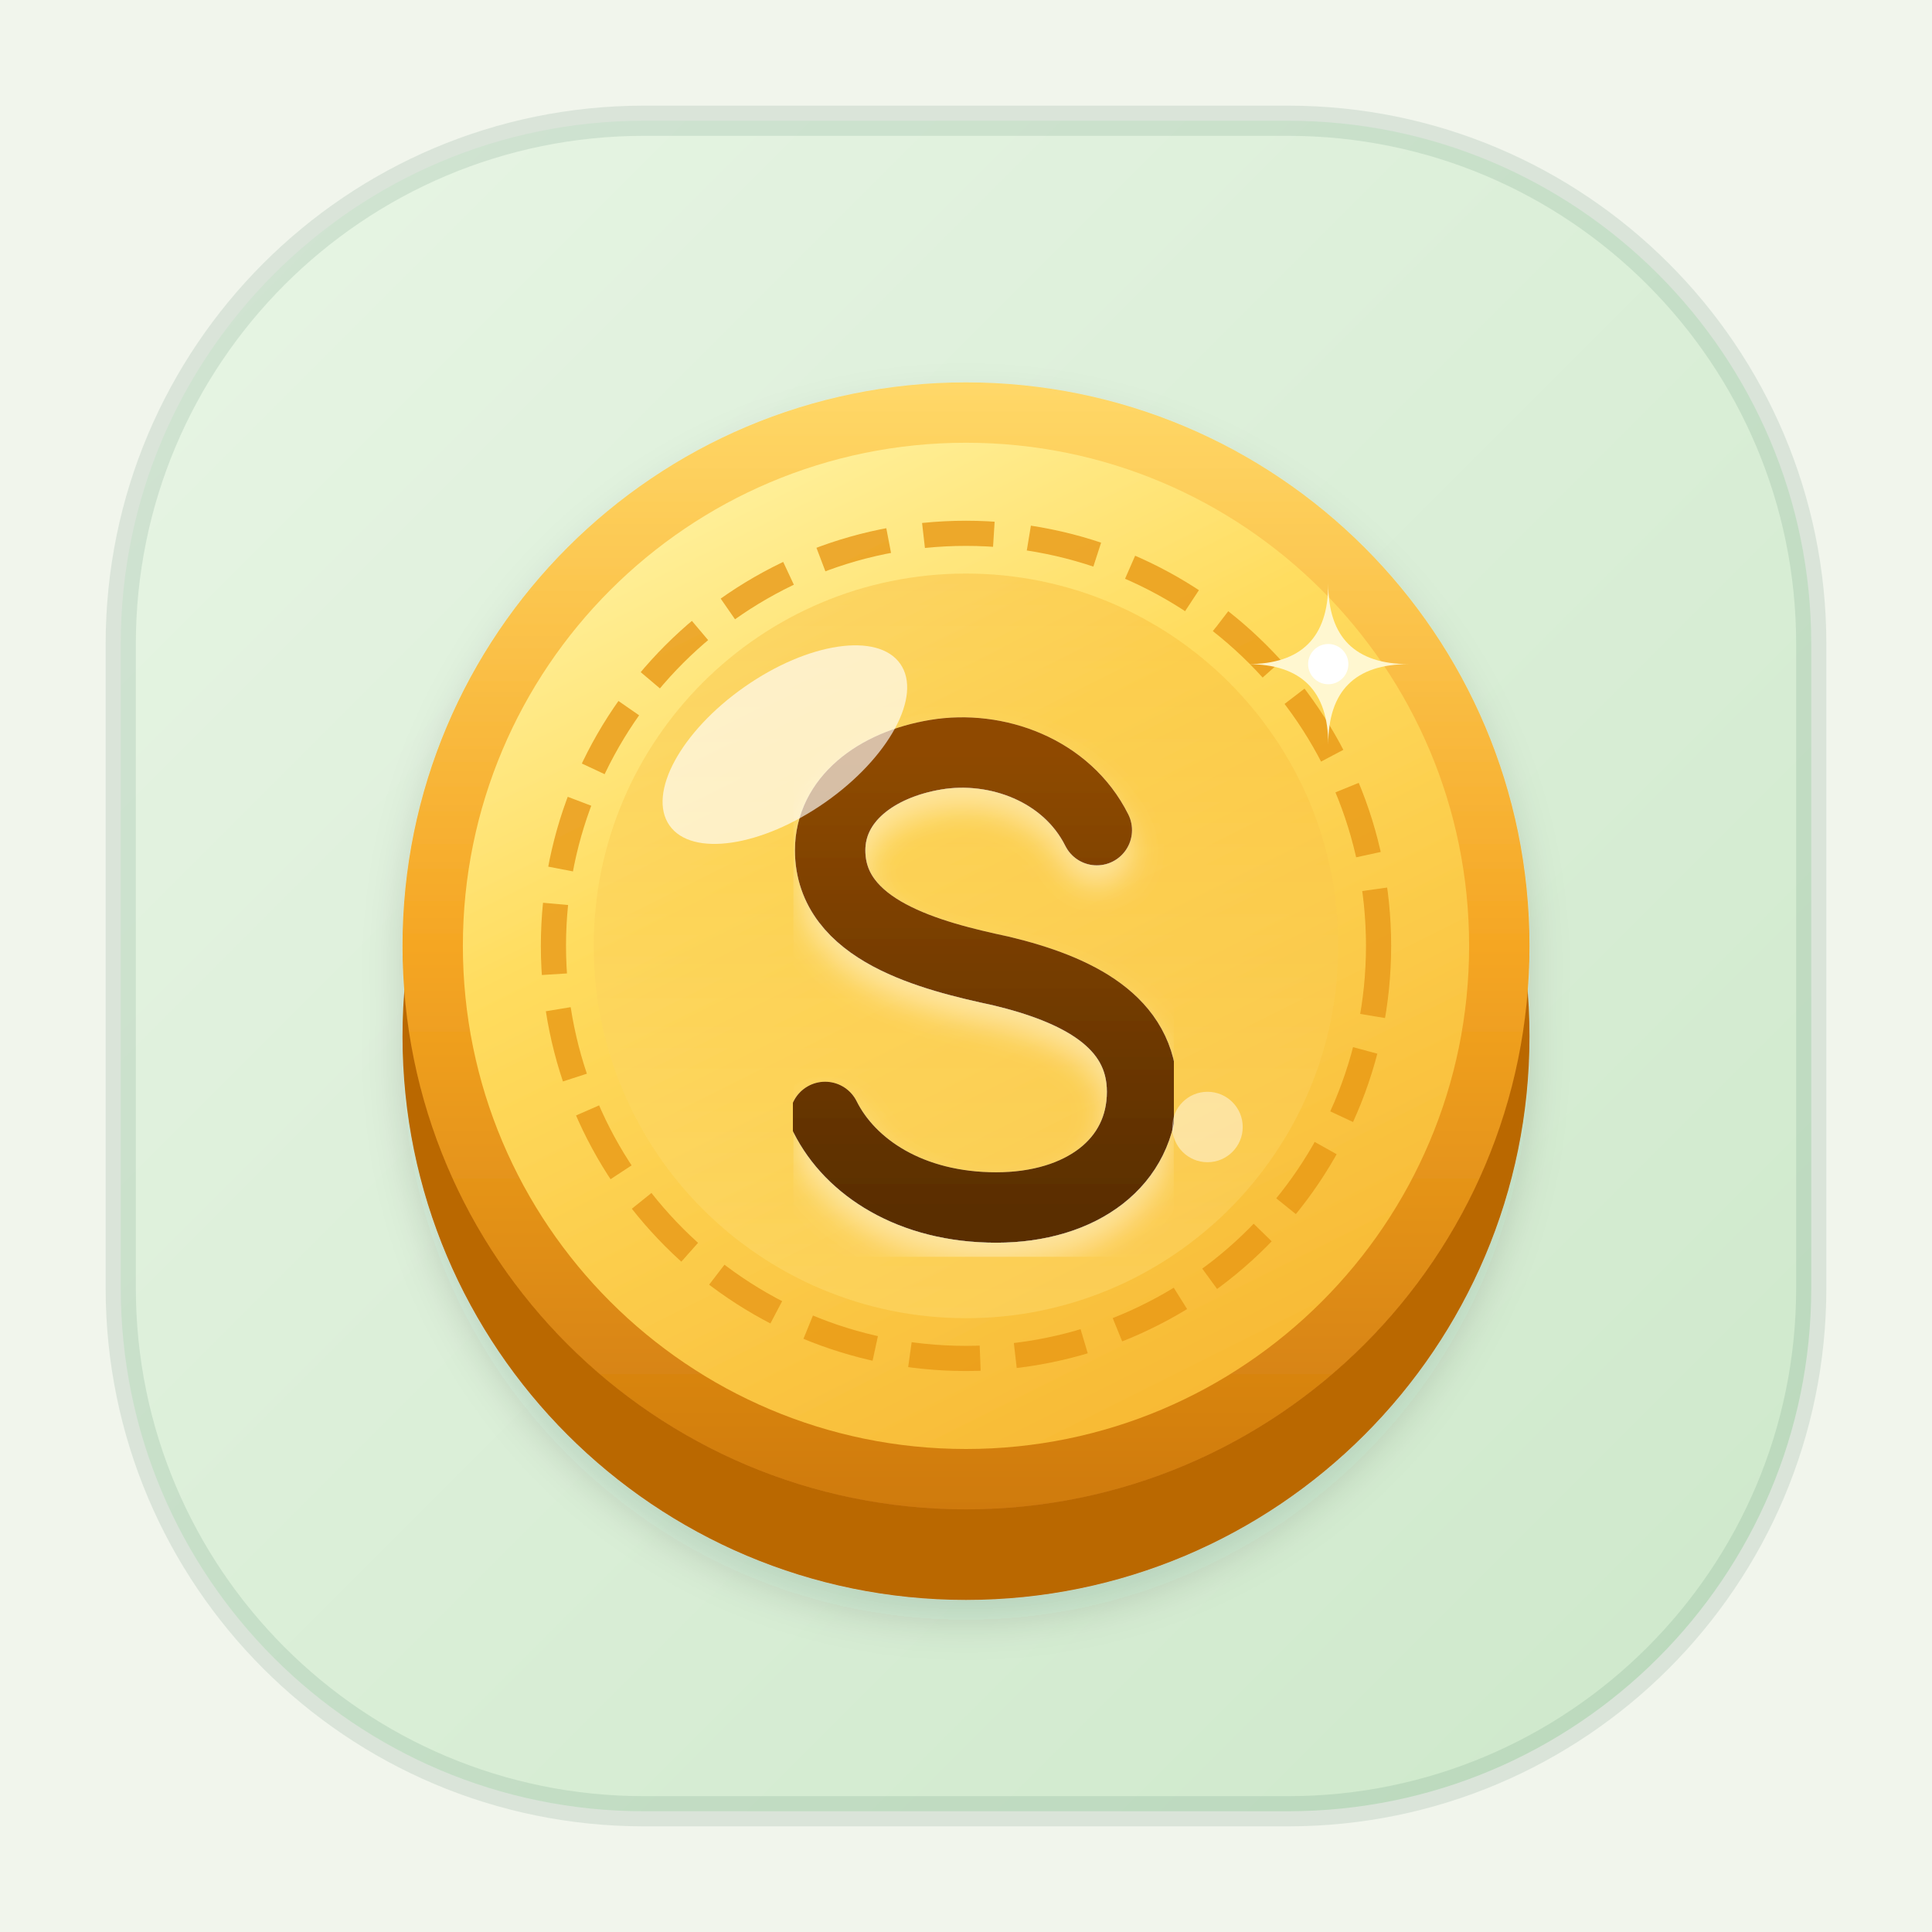
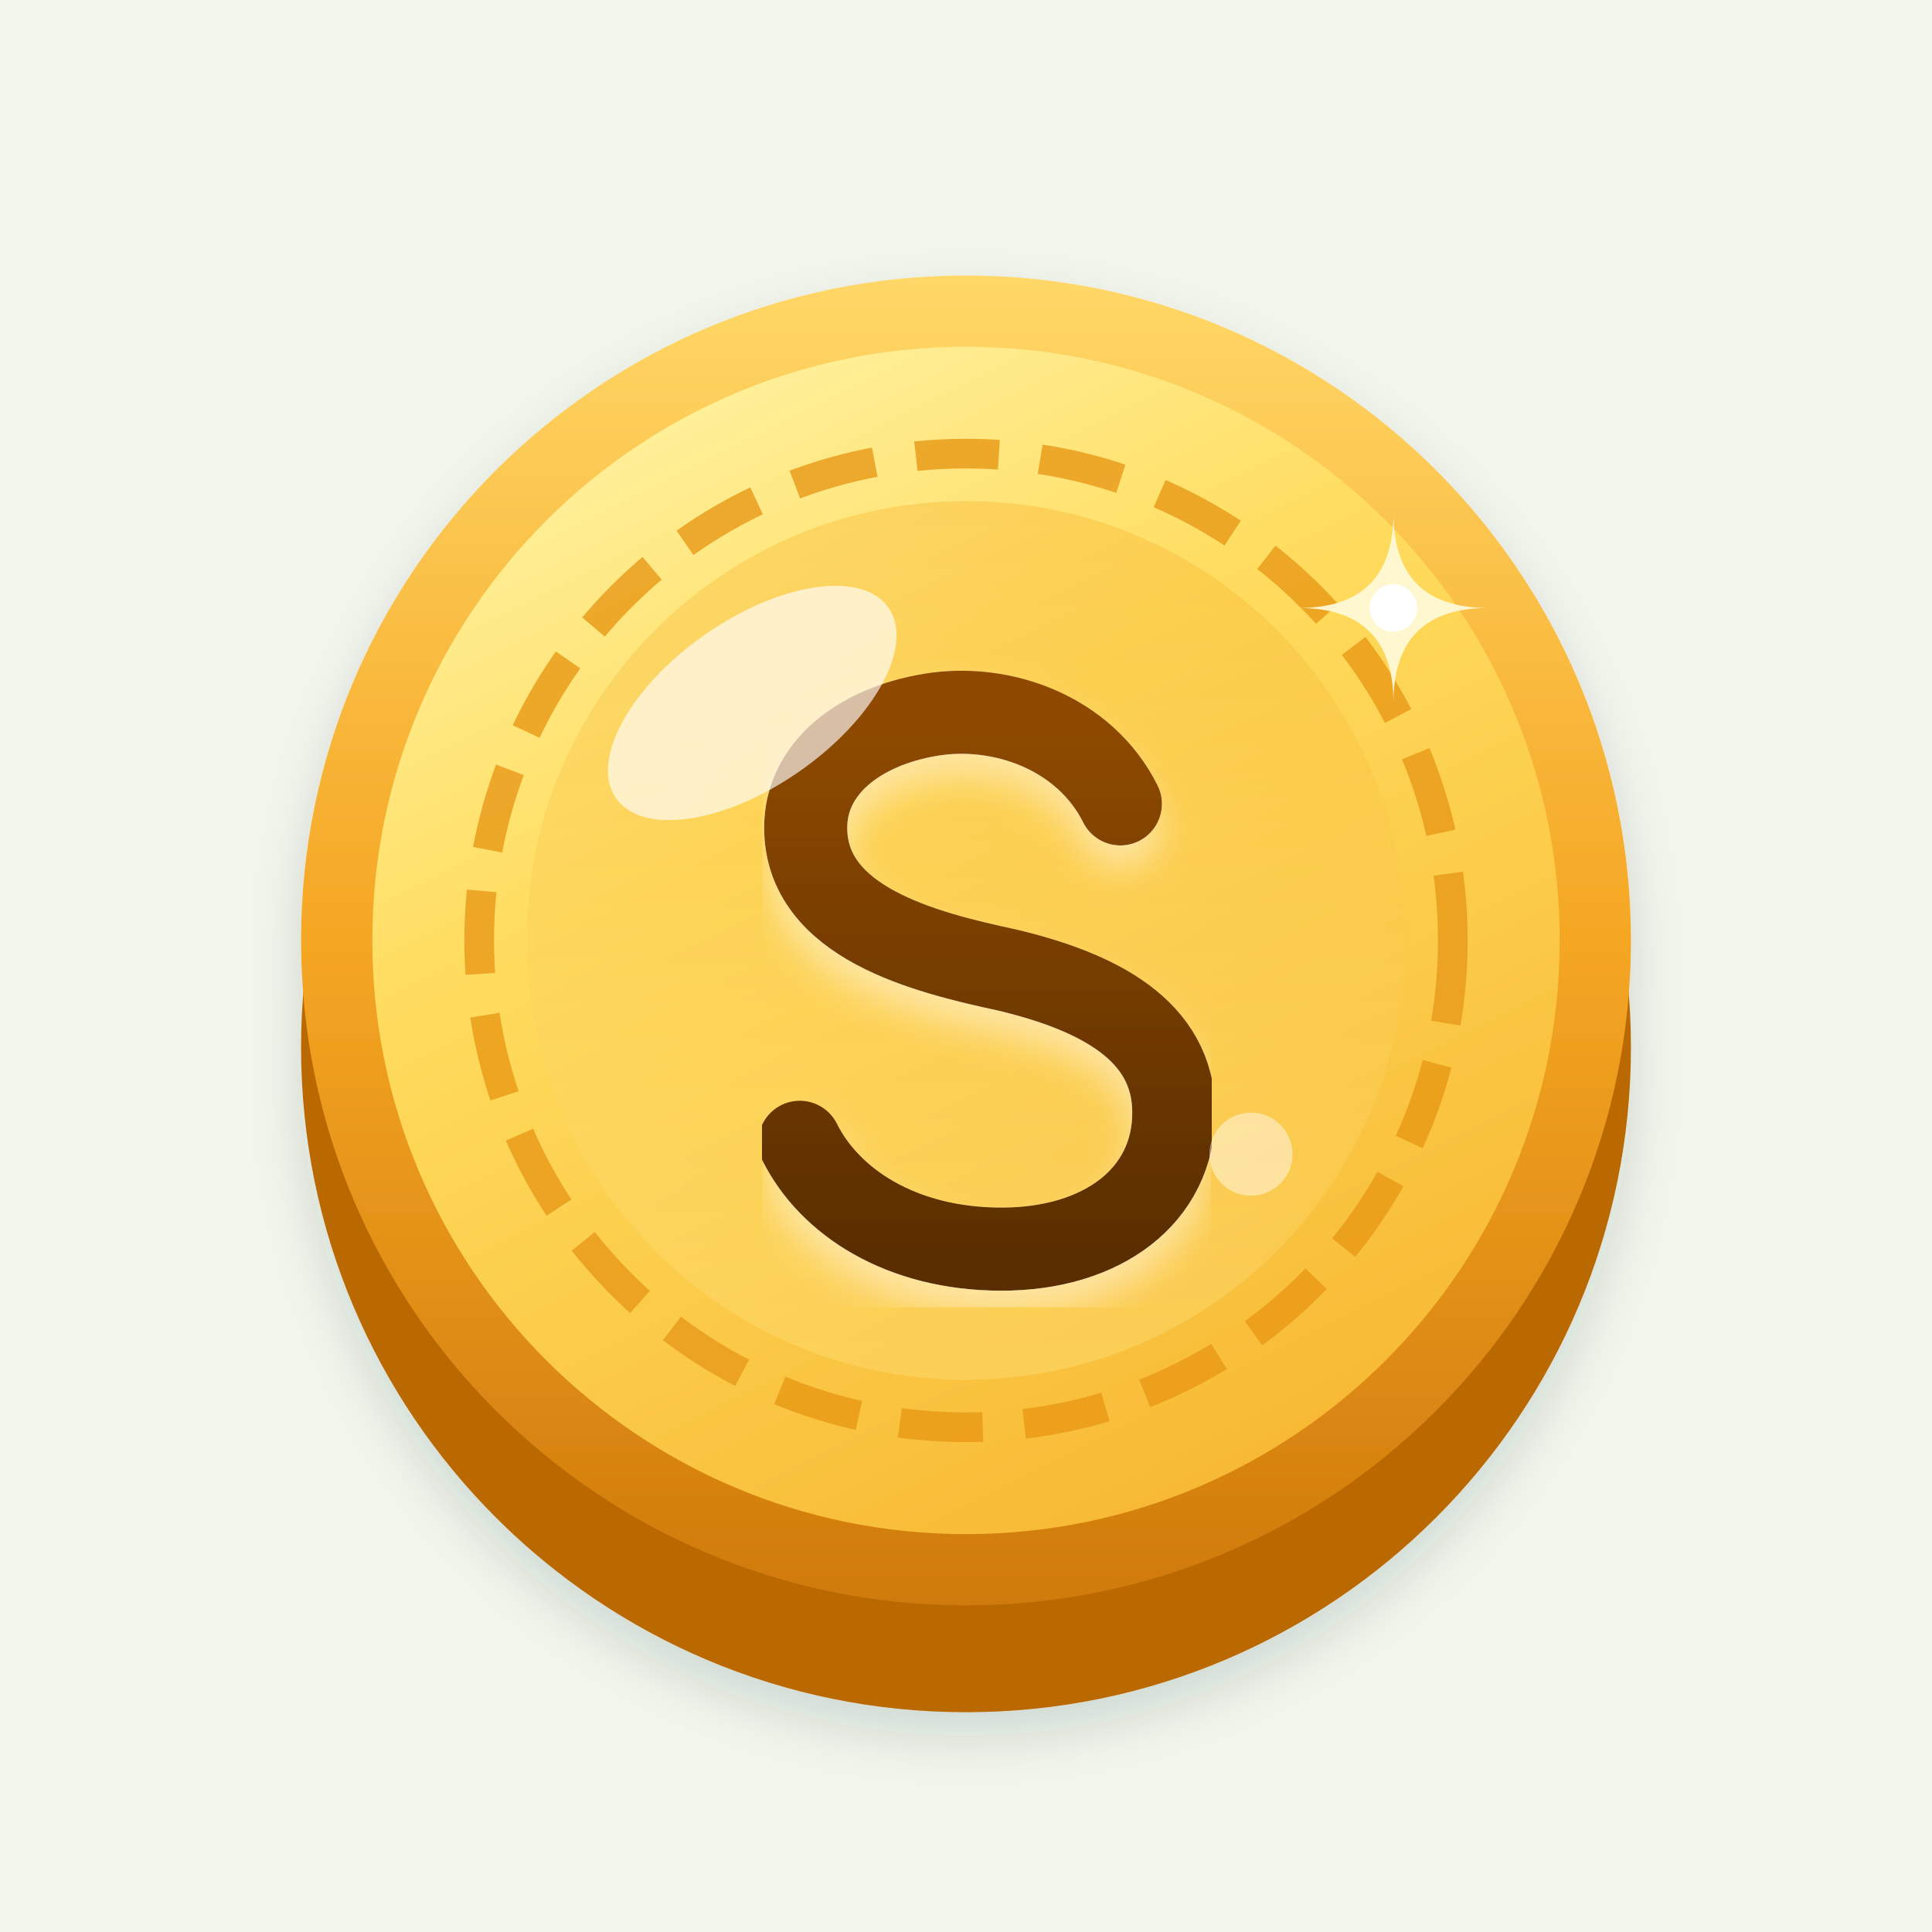
<svg xmlns="http://www.w3.org/2000/svg" viewBox="0 0 192 192" role="img" aria-label="Budget Coin Icon">
  <defs>
    <filter id="m3-shadow" x="-20%" y="-20%" width="140%" height="140%">
      <feDropShadow dx="0" dy="6" stdDeviation="6" flood-color="#153625" flood-opacity="0.22" />
      <feDropShadow dx="0" dy="2" stdDeviation="2" flood-color="#153625" flood-opacity="0.14" />
    </filter>
    <filter id="inner-glow" x="-10%" y="-10%" width="120%" height="120%">
      <feDropShadow dx="0" dy="2" stdDeviation="1.5" flood-color="#ffffff" flood-opacity="0.45" />
    </filter>
-     <linearGradient id="bg-badge" x1="0%" y1="0%" x2="100%" y2="100%">
-       <stop offset="0%" stop-color="#e8f5e5" />
-       <stop offset="100%" stop-color="#cde8ca" />
-     </linearGradient>
    <linearGradient id="coin-rim" x1="0%" y1="0%" x2="0%" y2="100%">
      <stop offset="0%" stop-color="#ffd868" />
      <stop offset="50%" stop-color="#f5a623" />
      <stop offset="100%" stop-color="#cf7a0c" />
    </linearGradient>
    <linearGradient id="coin-face" x1="25%" y1="0%" x2="75%" y2="100%">
      <stop offset="0%" stop-color="#fff2a1" />
      <stop offset="35%" stop-color="#ffdc5e" />
      <stop offset="100%" stop-color="#f7b731" />
    </linearGradient>
    <linearGradient id="coin-inner" x1="0%" y1="0%" x2="0%" y2="100%">
      <stop offset="0%" stop-color="#f5aa20" />
      <stop offset="100%" stop-color="#ffea8a" />
    </linearGradient>
    <linearGradient id="emblem-grad" x1="0%" y1="0%" x2="0%" y2="100%">
      <stop offset="0%" stop-color="#8f4a04" />
      <stop offset="100%" stop-color="#5a2e00" />
    </linearGradient>
  </defs>
  <rect x="0" y="0" width="192" height="192" fill="#f1f5ec" />
-   <rect x="12" y="12" width="168" height="168" rx="52" fill="url(#bg-badge)" />
-   <rect x="12" y="12" width="168" height="168" rx="52" fill="none" stroke="#2d6a4f" stroke-opacity="0.12" stroke-width="3" />
-   <g filter="url(#m3-shadow)">
+   <g filter="url(#m3-shadow)" transform="translate(96 97) scale(1.18) translate(-96 -97)">
    <ellipse cx="96" cy="103" rx="56" ry="56" fill="#ba6804" />
    <circle cx="96" cy="94" r="56" fill="url(#coin-rim)" />
    <circle cx="96" cy="94" r="50" fill="url(#coin-face)" />
    <circle cx="96" cy="94" r="41" fill="none" stroke="#e89816" stroke-width="2.5" stroke-dasharray="7 3.5" opacity="0.8" />
    <circle cx="96" cy="94" r="37" fill="url(#coin-inner)" opacity="0.32" />
    <g filter="url(#inner-glow)">
      <line x1="96" y1="71" x2="96" y2="117" stroke="url(#emblem-grad)" stroke-width="6.5" stroke-linecap="round" />
      <path d="M109 82.5 c-3-6-10-8.5-16-7.5 -6 1-10.5 4.5-10.5 9.5 0 8 10 10.5 17 12 7.5 1.8 14 5 14 12 0 7-6 11.5-14.5 11.5 -8.5 0-14.5-4-17-9" fill="none" stroke="url(#emblem-grad)" stroke-width="7" stroke-linecap="round" stroke-linejoin="round" />
    </g>
    <ellipse cx="78" cy="74" rx="14" ry="7" transform="rotate(-35 78 74)" fill="#ffffff" opacity="0.65" />
    <circle cx="120" cy="112" r="3.5" fill="#ffffff" opacity="0.45" />
    <path d="M132 58 Q132 66 140 66 Q132 66 132 74 Q132 66 124 66 Q132 66 132 58 Z" fill="#fff9d6" opacity="0.95" />
    <circle cx="132" cy="66" r="2" fill="#ffffff" />
  </g>
</svg>
